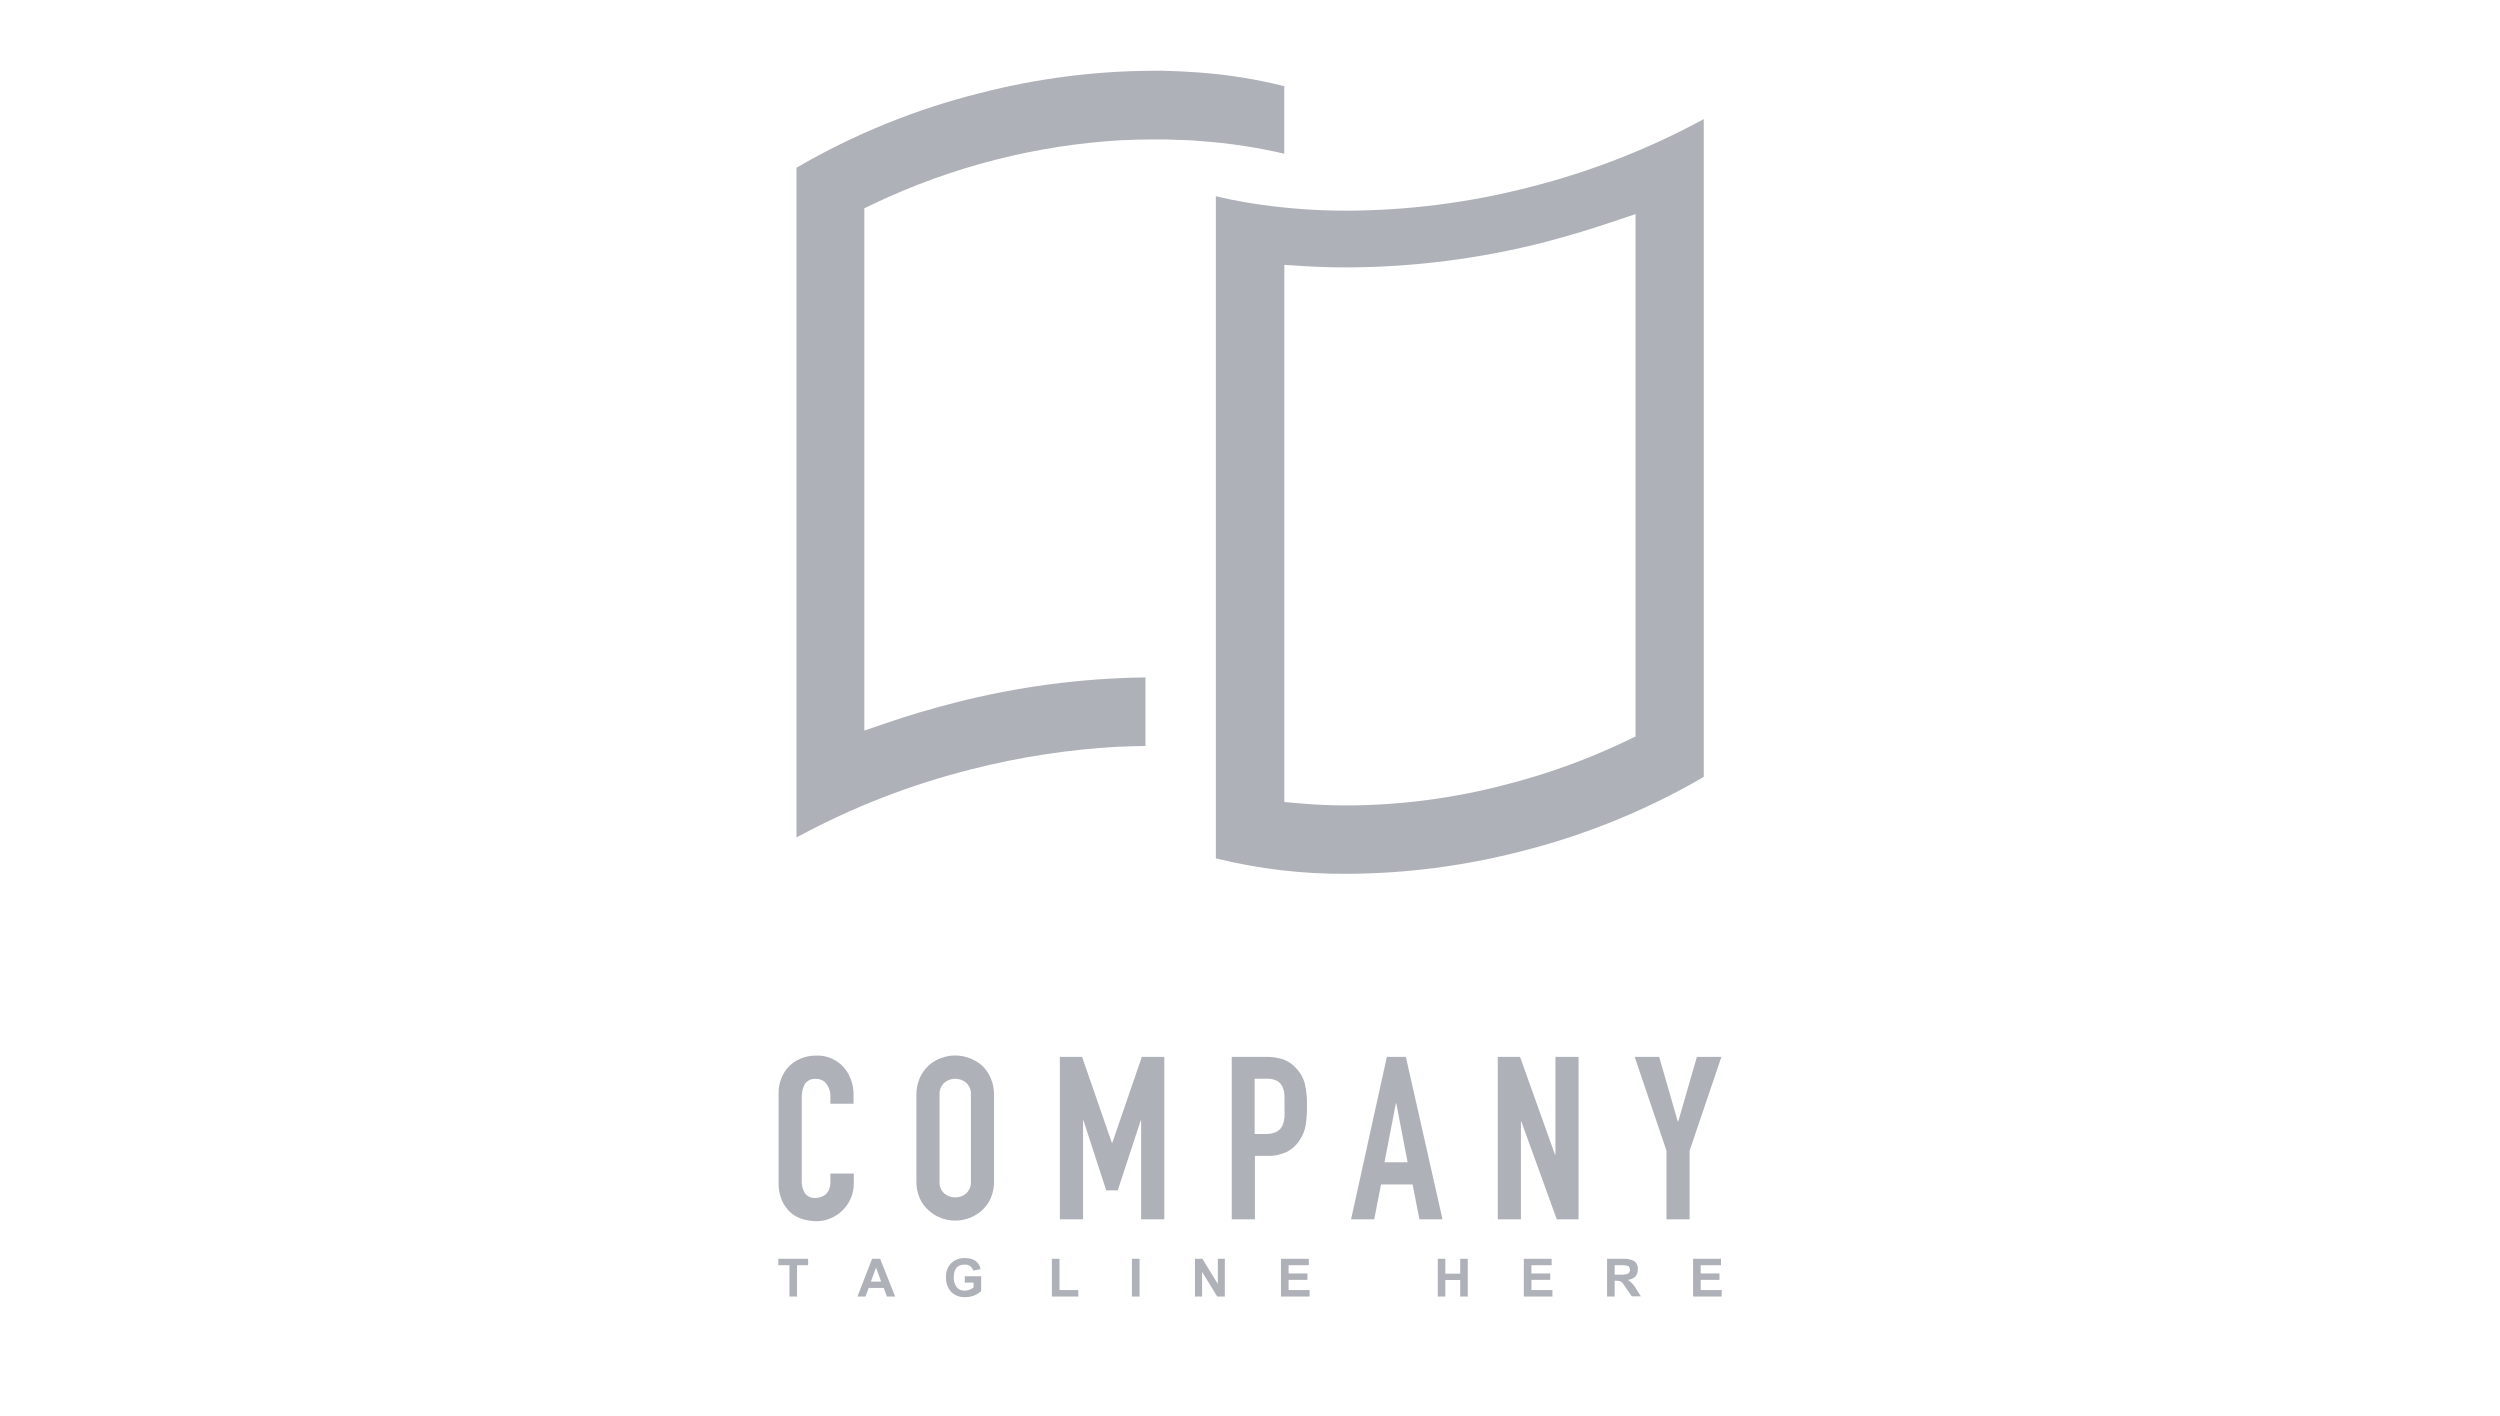
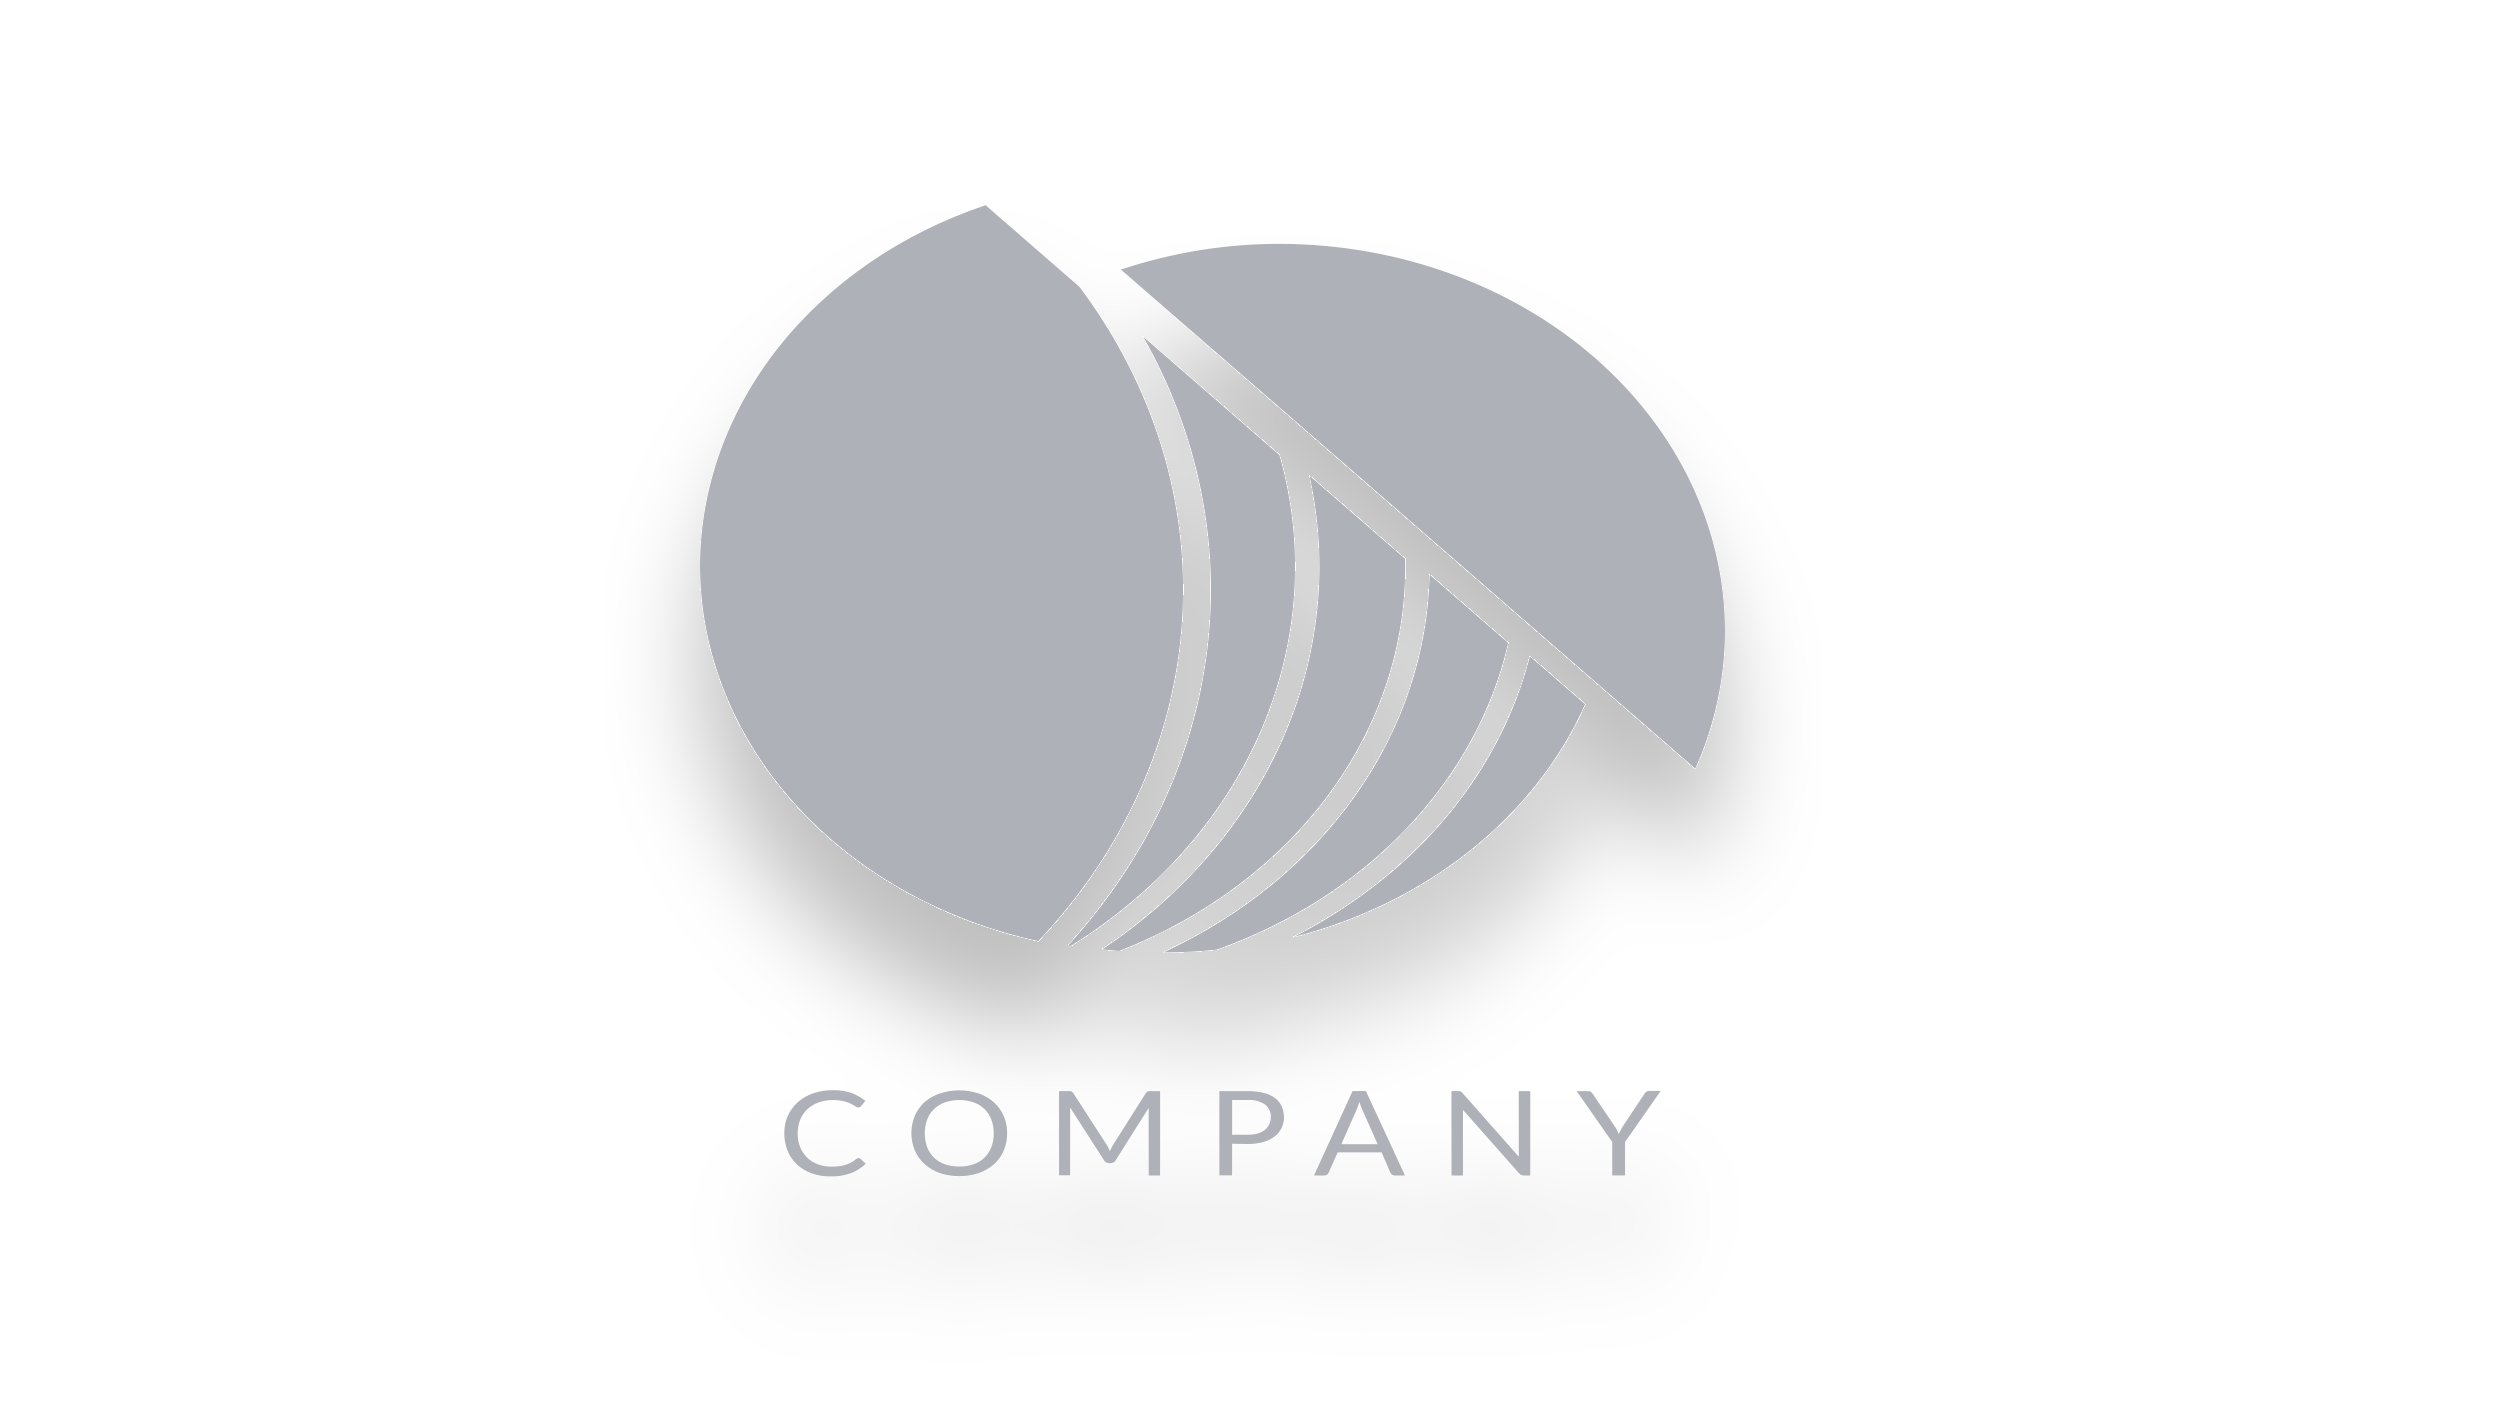
<svg xmlns="http://www.w3.org/2000/svg" width="106" height="60" fill="none">
-   <path fill-rule="evenodd" clip-rule="evenodd" d="M50.114 5.935h-.137c-.21-.013-.42-.018-.63-.023h-.455c-.397 0-.802.01-1.204.03a.625.625 0 0 0-.091 0A28.275 28.275 0 0 0 37.08 8.625l-.432.208v22.142l1.012-.344c.888-.305 1.834-.58 2.813-.834a34.329 34.329 0 0 1 8.095-1.075v2.909c-.362.002-.713.012-1.065.03h-.084a32.36 32.36 0 0 0-6.228.956 31.635 31.635 0 0 0-7.42 2.892V7.112a29.727 29.727 0 0 1 7.785-3.166A29.793 29.793 0 0 1 48.892 3h.427c.511.013 1.01.036 1.478.071 1.233.087 2.456.282 3.655.583v2.863a22.623 22.623 0 0 0-3.541-.534l-.073-.006c-.247-.021-.494-.042-.724-.042Zm5.039 2.926c.635.049 1.293.072 1.958.072a31.467 31.467 0 0 0 7.713-.99A31.777 31.777 0 0 0 72.24 5.05v27.89a29.815 29.815 0 0 1-7.786 3.166 29.943 29.943 0 0 1-7.337.944 22.405 22.405 0 0 1-5.565-.656V8.322c.43.1.873.191 1.323.267.739.125 1.518.216 2.277.272Zm14.194.217-1.012.34c-.93.313-1.87.593-2.813.842a34.263 34.263 0 0 1-8.406 1.078c-.66 0-1.267-.018-1.854-.056l-.807-.053V34.006l.693.06c.642.057 1.305.085 1.973.085a26.884 26.884 0 0 0 6.62-.857 27.764 27.764 0 0 0 5.174-1.86l.432-.208V9.078Z" fill="#AFB1B8" />
-   <path d="M35.737 45.212a1.491 1.491 0 0 0-1.126-.455 1.672 1.672 0 0 0-.65.122 1.464 1.464 0 0 0-.832.842c-.08.2-.119.413-.116.628v3.794c-.01.267.042.533.149.778.09.195.219.368.38.509.151.127.329.22.52.27.185.051.376.078.567.078.211.002.42-.043.612-.132a1.6 1.6 0 0 0 .96-1.465v-.424h-.993v.338a.88.88 0 0 1-.058.338.608.608 0 0 1-.144.214.697.697 0 0 1-.415.145.503.503 0 0 1-.465-.204.898.898 0 0 1-.132-.508v-3.538c-.006-.196.036-.39.122-.567a.507.507 0 0 1 .485-.229.527.527 0 0 1 .443.214.806.806 0 0 1 .164.509v.328h.982v-.387a1.79 1.79 0 0 0-.121-.664 1.56 1.56 0 0 0-.332-.534ZM41.629 45.17a1.765 1.765 0 0 0-1.128-.418c-.202 0-.403.037-.592.107A1.56 1.56 0 0 0 39 45.7c-.1.231-.15.482-.145.735v3.638c-.007.256.043.51.145.745.09.196.22.37.384.509.152.14.33.25.524.32.19.07.39.106.592.107a1.714 1.714 0 0 0 1.128-.427c.158-.142.285-.315.374-.509.102-.234.151-.489.145-.745v-3.639a1.77 1.77 0 0 0-.145-.734 1.641 1.641 0 0 0-.374-.532Zm-.463 4.904a.656.656 0 0 1-.197.527.727.727 0 0 1-.934 0 .65.65 0 0 1-.197-.527v-3.639a.653.653 0 0 1 .197-.526.726.726 0 0 1 .934 0 .652.652 0 0 1 .197.526v3.64ZM49.367 51.7v-6.89h-.953l-1.253 3.647h-.017l-1.263-3.646h-.943v6.888h.984v-4.19h.018l.963 2.962h.491l.971-2.962h.018v4.19h.984ZM54.958 45.294c-.151-.17-.343-.3-.556-.377a2.184 2.184 0 0 0-.714-.107h-1.462v6.89h.982v-2.691h.505c.307.014.611-.051.886-.188a1.43 1.43 0 0 0 .539-.527c.113-.183.19-.387.225-.6a4.9 4.9 0 0 0 .053-.783c.01-.33-.023-.662-.096-.984a1.466 1.466 0 0 0-.362-.633Zm-.506 2.1a.867.867 0 0 1-.091.359.552.552 0 0 1-.253.241 1.006 1.006 0 0 1-.463.087h-.448v-2.342h.506a.942.942 0 0 1 .443.086.556.556 0 0 1 .23.254c.054.121.083.252.086.384v.458c0 .16.01.326 0 .473h-.01ZM59.608 44.81h-.805l-1.518 6.89h.982l.288-1.48h1.339l.288 1.48h.981l-1.555-6.89Zm-.906 4.471.483-2.497h.018l.48 2.497h-.981ZM65.95 48.96h-.018l-1.482-4.15h-.944v6.89h.981v-4.143h.02l1.5 4.142h.924v-6.888h-.981v4.15ZM71.948 44.81l-.79 2.74h-.02l-.79-2.74H69.31l1.348 3.978v2.911h.982v-2.911l1.348-3.977h-1.04ZM33 53.645h.473v1.327h.321v-1.328h.47v-.272H33v.273ZM36.977 53.372l-.62 1.6h.341l.132-.364h.638l.136.364h.35l-.636-1.6h-.341Zm-.05.967.217-.593.217.593h-.435ZM40.908 54.382h.37v.206a.613.613 0 0 1-.38.135.404.404 0 0 1-.34-.153.67.67 0 0 1-.118-.417c0-.356.154-.534.46-.534a.337.337 0 0 1 .362.255l.316-.062c-.068-.312-.293-.47-.678-.47a.804.804 0 0 0-.559.206.78.78 0 0 0-.23.615.872.872 0 0 0 .205.6.776.776 0 0 0 .607.235.96.96 0 0 0 .678-.255v-.63h-.693v.27ZM44.923 53.372h-.324v1.6h1.12V54.7h-.796v-1.328ZM48.318 53.372h-.324v1.6h.324v-1.6ZM51.636 54.44l-.655-1.068h-.313v1.6h.3v-1.045l.643 1.045h.322v-1.6h-.297v1.069ZM54.637 54.267h.797v-.272h-.797v-.35h.857v-.273h-1.181v1.6h1.214V54.7h-.89v-.433ZM61.912 54.003h-.63v-.63h-.32v1.599h.32v-.7h.63v.7h.322v-1.6h-.322v.631ZM64.93 54.267h.8v-.272h-.8v-.35h.86v-.273H64.61v1.6h1.212V54.7h-.89v-.433ZM69.023 54.268c.279-.044.42-.191.42-.445a.383.383 0 0 0-.157-.356.904.904 0 0 0-.468-.094h-.678v1.599h.322v-.669h.063a.431.431 0 0 1 .2.036c.047.029.086.069.114.117l.349.508h.384l-.195-.312a1.115 1.115 0 0 0-.354-.384Zm-.324-.222h-.237v-.401h.253a.84.84 0 0 1 .326.038.21.21 0 0 1-.015.325.913.913 0 0 1-.327.038ZM72.11 54.267h.796v-.272h-.796v-.35h.86v-.273h-1.184v1.6H73V54.7h-.89v-.433Z" fill="#AFB1B8" />
+   <g filter="url(#a)" fill="#AFB1B8">
+     <path d="M36.406 49.101c.016 0 .032.004.046.01a.121.121 0 0 1 .039.024l.218.208c-.17.169-.379.304-.614.396a2.39 2.39 0 0 1-.87.142c-.28.005-.558-.04-.817-.133a1.794 1.794 0 0 1-.617-.374 1.674 1.674 0 0 1-.397-.578 1.926 1.926 0 0 1-.14-.742 1.724 1.724 0 0 1 .573-1.322c.186-.163.409-.291.654-.377.269-.09.555-.135.843-.132a2.27 2.27 0 0 1 .782.12c.216.082.414.195.587.335l-.183.222a.178.178 0 0 1-.046.04.125.125 0 0 1-.074.017.178.178 0 0 1-.08-.023l-.097-.06-.137-.076a1.548 1.548 0 0 0-.43-.132 1.891 1.891 0 0 0-.325-.024 1.76 1.76 0 0 0-.605.1 1.39 1.39 0 0 0-.475.28c-.136.128-.24.28-.308.445a1.5 1.5 0 0 0-.111.587 1.53 1.53 0 0 0 .111.597c.067.164.17.314.303.443.125.12.28.215.453.275.178.064.368.096.561.095.111.001.223-.005.333-.019a1.316 1.316 0 0 0 .72-.306.171.171 0 0 1 .103-.038ZM42.704 48.054a1.81 1.81 0 0 1-.147.737 1.594 1.594 0 0 1-.41.572 1.889 1.889 0 0 1-.645.375 2.655 2.655 0 0 1-1.658 0 1.91 1.91 0 0 1-.64-.377 1.678 1.678 0 0 1-.415-.578 1.922 1.922 0 0 1 0-1.475c.093-.216.234-.413.415-.58.182-.159.4-.282.64-.363a2.61 2.61 0 0 1 1.658 0c.242.085.461.213.643.376.18.165.32.36.412.571.101.238.151.489.147.742Zm-.572 0a1.566 1.566 0 0 0-.104-.593 1.22 1.22 0 0 0-.752-.722 1.918 1.918 0 0 0-1.205 0 1.295 1.295 0 0 0-.461.28 1.191 1.191 0 0 0-.295.443 1.737 1.737 0 0 0 0 1.184 1.209 1.209 0 0 0 .756.72c.388.127.816.127 1.205 0 .175-.061.332-.156.46-.277.131-.129.23-.28.292-.443.073-.19.108-.391.104-.592ZM47.001 48.675l.058.132c.021-.047.04-.09.062-.132a1.23 1.23 0 0 1 .071-.13l1.393-2.201c.028-.038.052-.062.08-.069a.373.373 0 0 1 .114-.012h.412v3.58h-.488V47.1a.938.938 0 0 1 0-.124L47.3 49.208a.203.203 0 0 1-.082.081.246.246 0 0 1-.12.03h-.079a.243.243 0 0 1-.12-.03.2.2 0 0 1-.081-.081l-1.443-2.246V49.835h-.471v-3.572h.411a.373.373 0 0 1 .115.012c.034.015.06.039.076.069l1.423 2.203a.76.76 0 0 1 .071.128ZM52.244 48.497v1.34H51.7v-3.574h1.216c.23-.004.458.023.679.078.176.044.34.12.48.223a.922.922 0 0 1 .272.35c.065.146.096.302.093.458a.993.993 0 0 1-.395.815c-.14.107-.305.188-.483.236a2.3 2.3 0 0 1-.657.083l-.66-.01Zm0-.384h.66c.143.002.286-.017.423-.054a.924.924 0 0 0 .305-.154.686.686 0 0 0 .25-.538.605.605 0 0 0-.054-.291.69.69 0 0 0-.19-.244 1.172 1.172 0 0 0-.734-.192h-.66v1.473ZM59.573 49.842h-.43a.205.205 0 0 1-.12-.033.222.222 0 0 1-.072-.083l-.37-.864h-1.863l-.384.864a.205.205 0 0 1-.19.116h-.432l1.636-3.58h.567l1.658 3.58Zm-2.7-1.329h1.538l-.648-1.457c-.05-.11-.09-.222-.123-.336l-.063.187c-.019.057-.04.11-.06.152l-.643 1.454ZM61.929 46.28c.032.015.06.037.081.063l2.386 2.699v-2.779h.488v3.58h-.272a.265.265 0 0 1-.112-.022.299.299 0 0 1-.088-.066l-2.382-2.696a.974.974 0 0 1 0 .123v2.66h-.488v-3.58h.289c.033 0 .067.006.098.017ZM68.903 48.419v1.421h-.545V48.42l-1.508-2.156h.488a.197.197 0 0 1 .117.03c.03.024.055.051.074.081l.943 1.391c.038.06.071.114.098.166.028.052.05.102.069.151l.07-.154c.027-.056.058-.11.093-.163l.93-1.4a.376.376 0 0 1 .07-.076.182.182 0 0 1 .118-.035h.493l-1.51 2.165ZM46.731 40.256c.237.026.477.047.72.066 3.679-1.43 6.791-3.77 8.948-6.728 2.156-2.958 3.261-6.403 3.177-9.904l-4.054-3.522c.824 3.727.438 7.58-1.114 11.128-1.553 3.548-4.21 6.65-7.677 8.96Z" />
+     <path d="m45.284 40.092.109.02c3.704-2.303 6.527-5.517 8.106-9.228 1.579-3.711 1.84-7.749.75-11.59l-5.775-5.017c2.335 4.124 3.276 8.74 2.71 13.31-.564 4.57-2.61 8.906-5.9 12.505ZM64.868 27.826c-.981 3.847-3.364 7.316-6.794 9.893a21.629 21.629 0 0 1-3.229 2.013c2.794-.713 5.361-1.974 7.505-3.686s3.807-3.829 4.86-6.187l-2.342-2.033Z" />
+     <path d="m63.949 27.26-3.334-2.897c-.064 3.303-1.145 6.531-3.13 9.348-1.986 2.818-4.804 5.122-8.16 6.673h.016c.748 0 1.495-.04 2.238-.116 3.137-1.113 5.909-2.883 8.067-5.153 2.159-2.27 3.637-4.968 4.303-7.855ZM45.766 12.16 41.788 8.7c-3.556 1.194-6.614 3.293-8.775 6.022-2.16 2.73-3.322 5.961-3.333 9.274.013 3.66 1.431 7.212 4.03 10.093 2.597 2.88 6.227 4.927 10.314 5.814 3.648-3.862 5.785-8.634 6.098-13.623.313-4.99-1.213-9.935-4.356-14.12ZM73.14 26.727c-.014-4.342-2.006-8.503-5.54-11.574-3.534-3.07-8.324-4.801-13.322-4.814a21.18 21.18 0 0 0-6.753 1.092L71.88 32.593a14.352 14.352 0 0 0 1.26-5.866Z" />
+   </g>
+   <defs>
+     <filter id="a" x="25.68" y="8.7" width="51.46" height="49.181" filterUnits="userSpaceOnUse" color-interpolation-filters="sRGB">
+       <feFlood flood-opacity="0" result="BackgroundImageFix" />
+       <feColorMatrix in="SourceAlpha" values="0 0 0 0 0 0 0 0 0 0 0 0 0 0 0 0 0 0 127 0" result="hardAlpha" />
+       <feOffset dy="4" />
+       <feGaussianBlur stdDeviation="2" />
+       <feComposite in2="hardAlpha" operator="out" />
+       <feColorMatrix values="0 0 0 0 0 0 0 0 0 0 0 0 0 0 0 0 0 0 0.25 0" />
+       <feBlend in2="BackgroundImageFix" result="effect1_dropShadow_1_796" />
+       <feBlend in="SourceGraphic" in2="effect1_dropShadow_1_796" result="shape" />
+     </filter>
+   </defs>
</svg>
